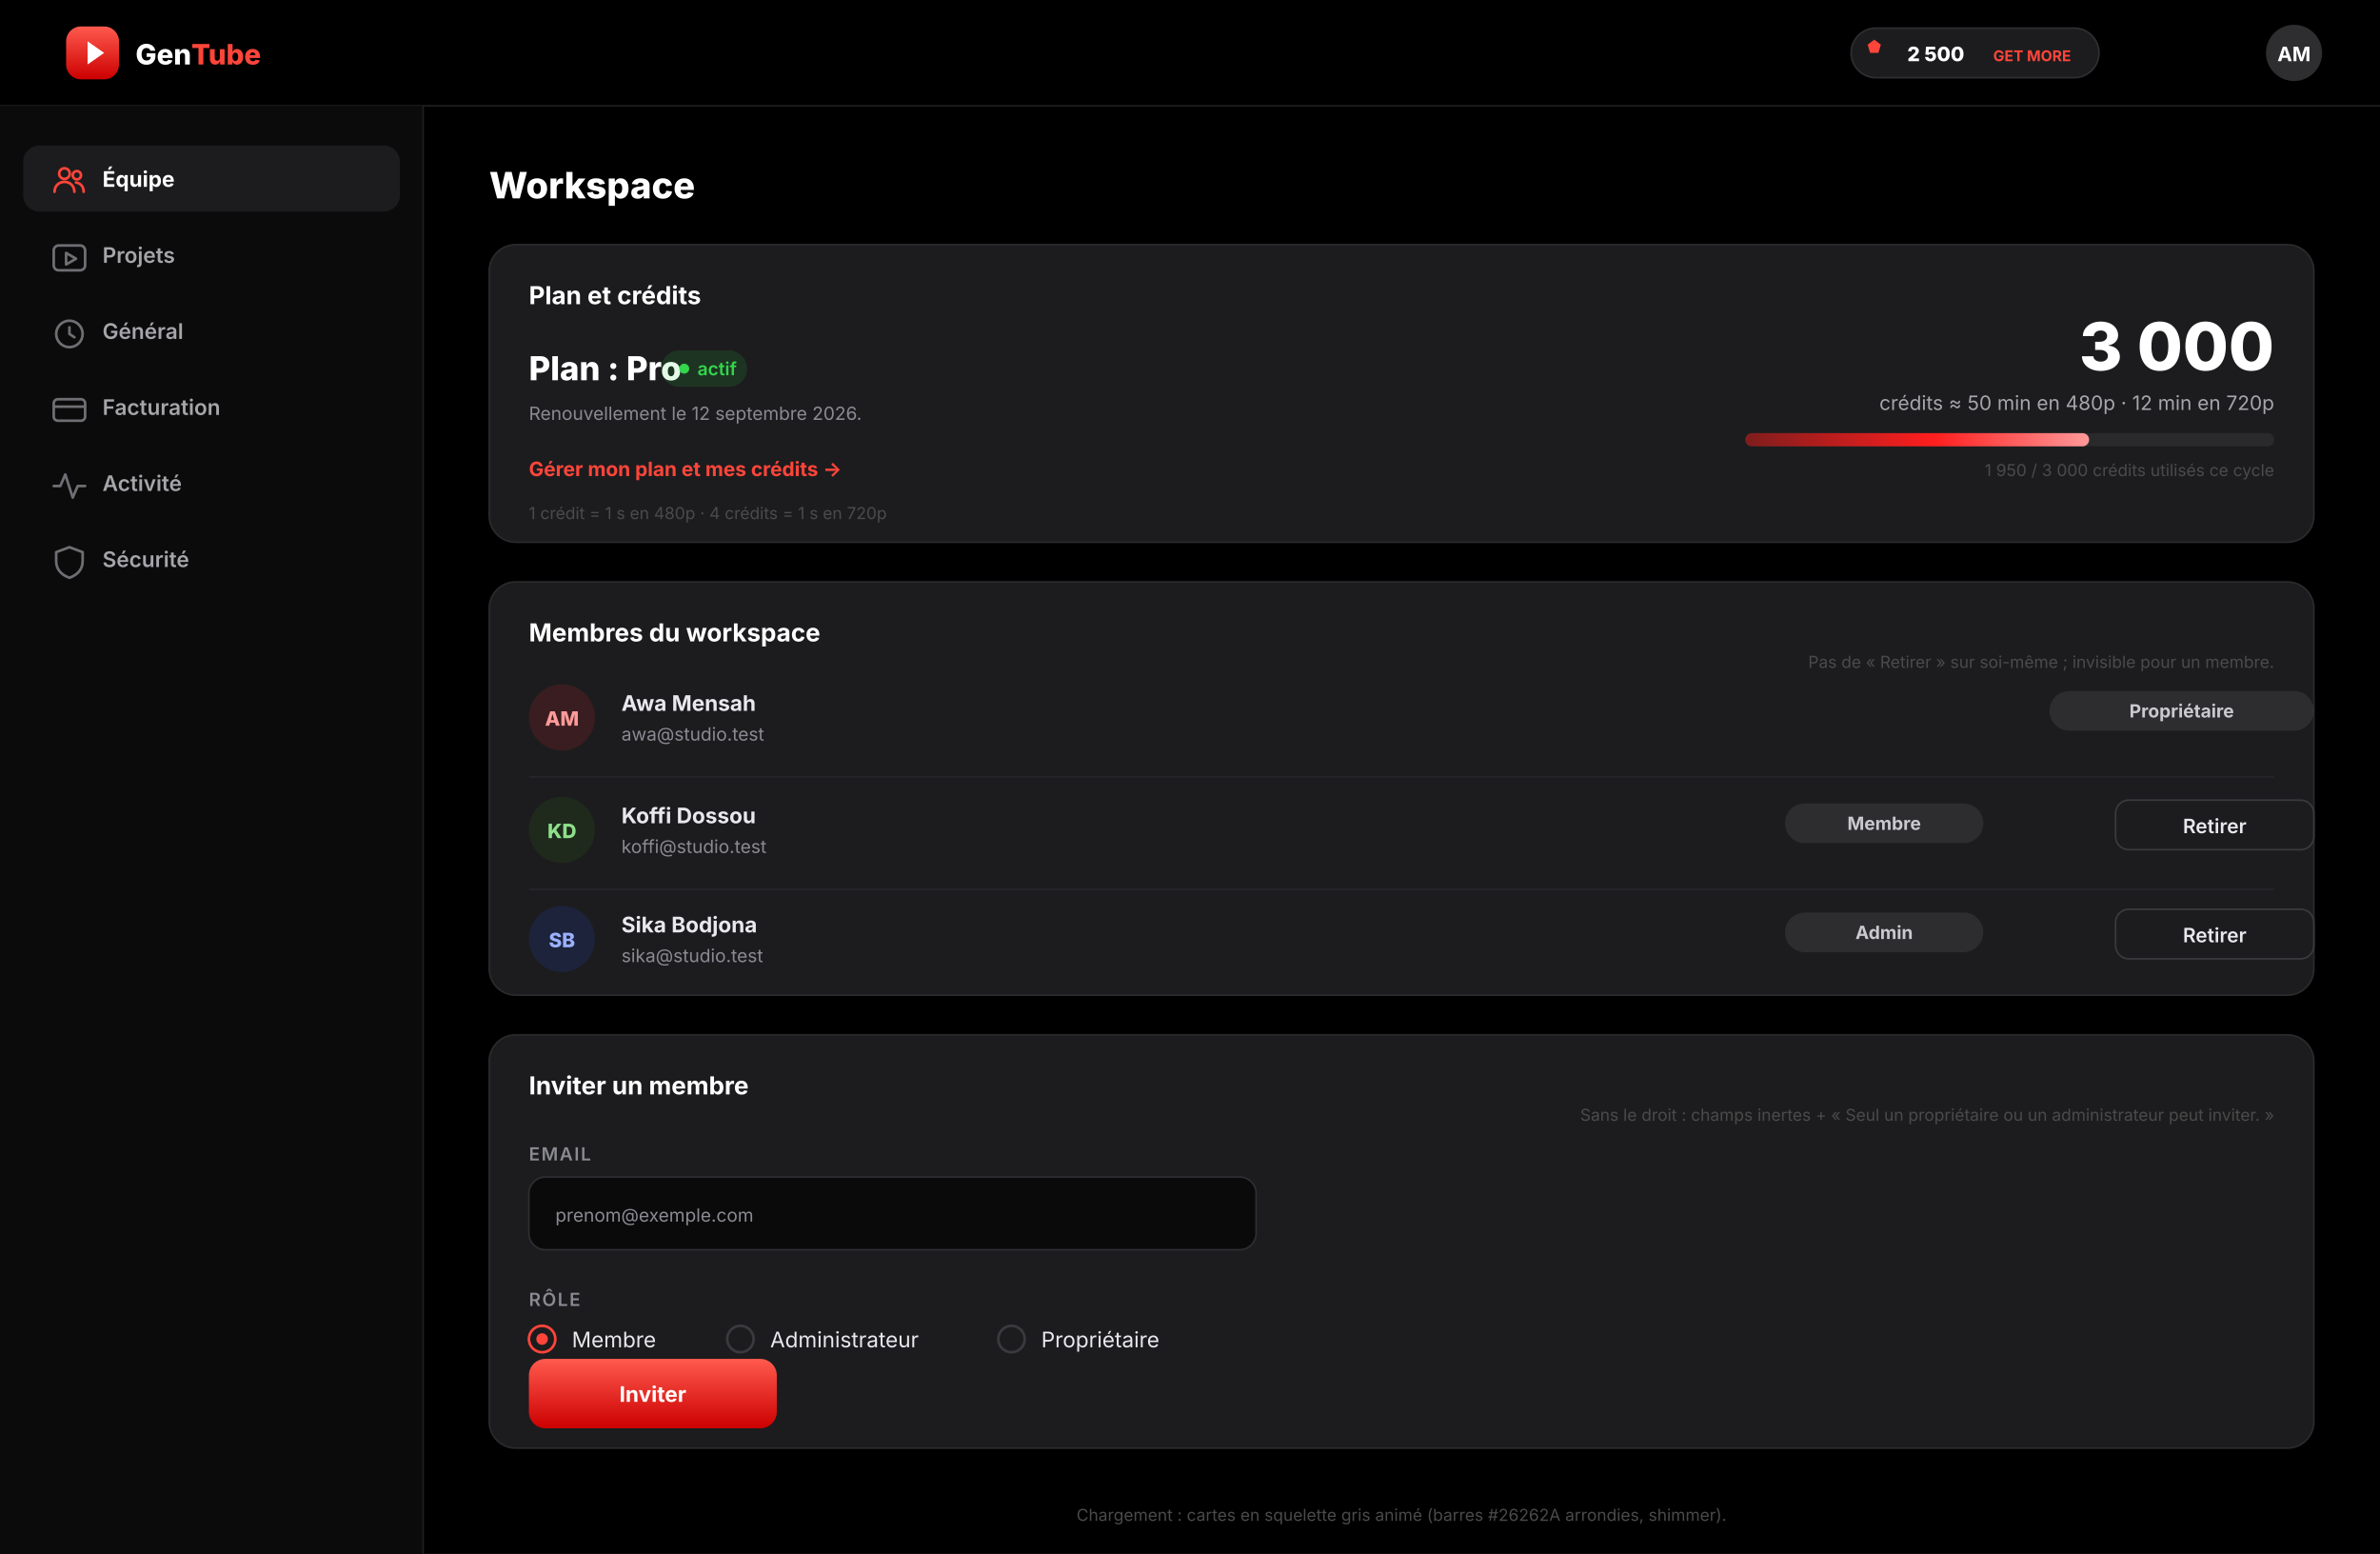
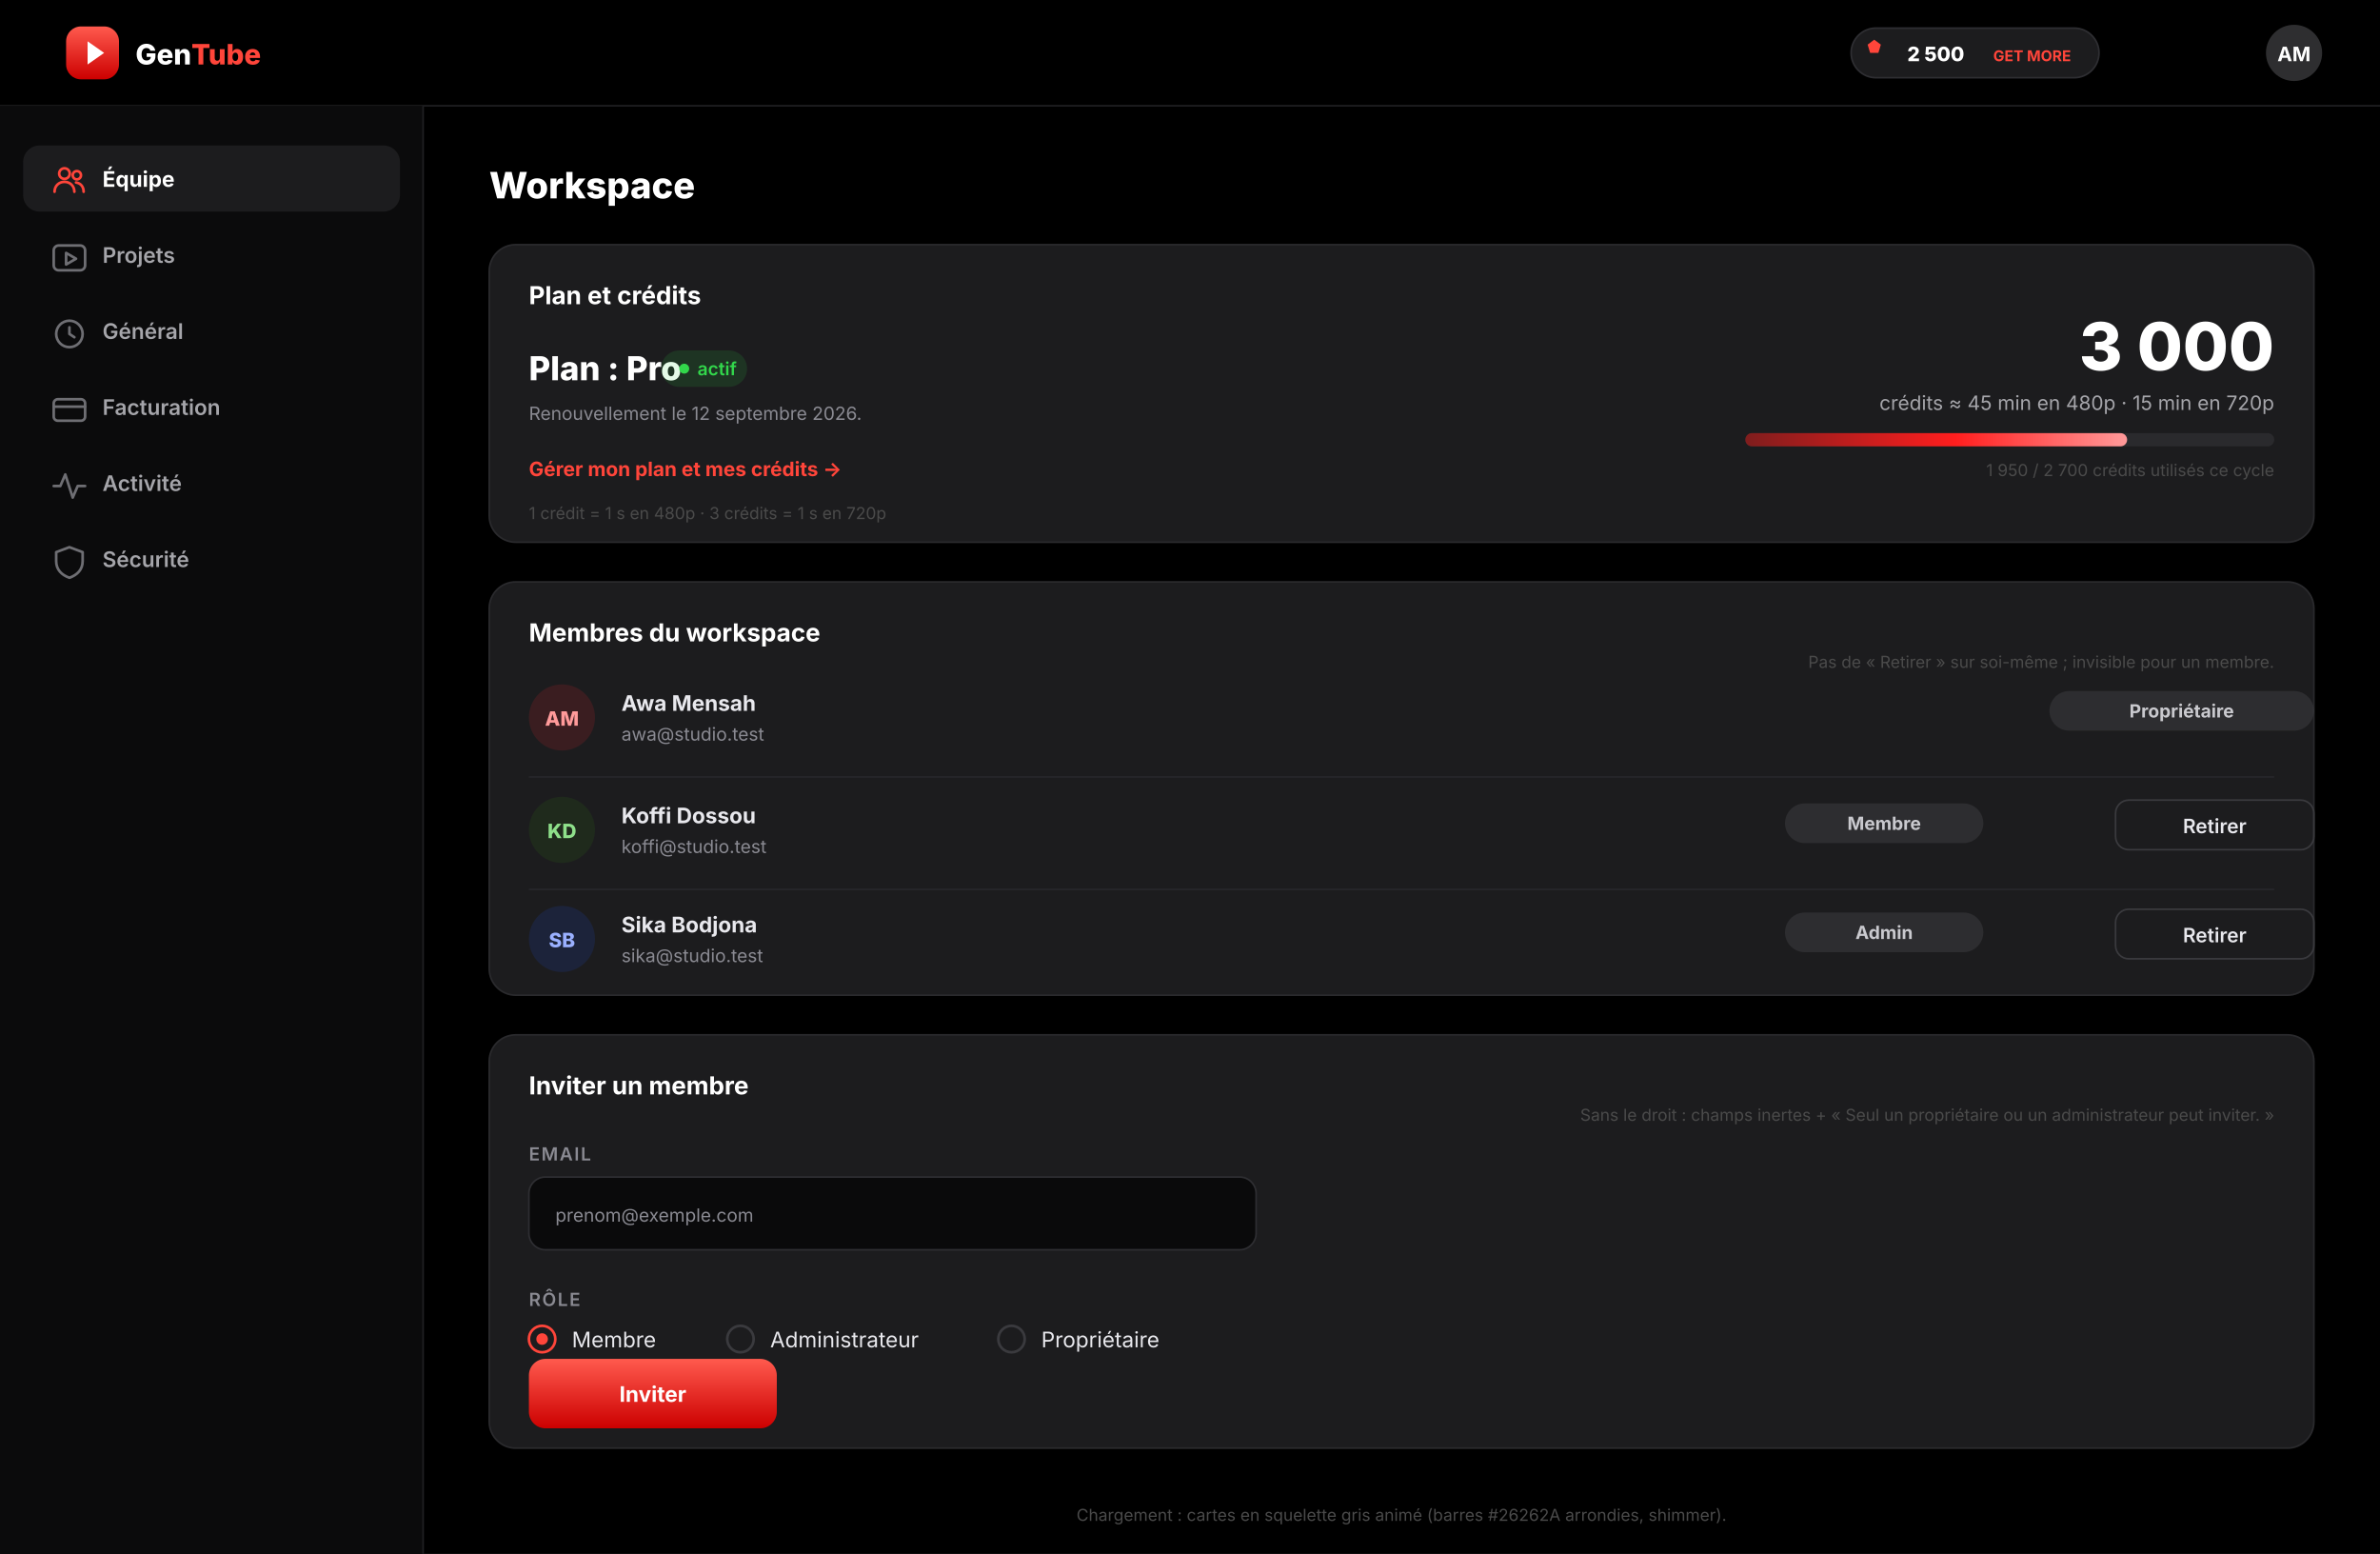
<svg xmlns="http://www.w3.org/2000/svg" width="1440" height="940" viewBox="0 0 1440 940" font-family="Plus Jakarta Sans, Inter, -apple-system, 'Segoe UI', sans-serif">
  <defs>
    <linearGradient id="red" x1="0" y1="0" x2="0" y2="1">
      <stop offset="0" stop-color="#FF5A4E" />
      <stop offset="1" stop-color="#CC0000" />
    </linearGradient>
    <linearGradient id="bar" x1="0" y1="0" x2="1" y2="0">
      <stop offset="0" stop-color="#7f1d1d" />
      <stop offset=".55" stop-color="#FF1E1E" />
      <stop offset="1" stop-color="#FF9A9A" />
    </linearGradient>
  </defs>
  <style>
    .h1{font-size:22px;font-weight:800;fill:#fff}
    .h2{font-size:15px;font-weight:700;fill:#fff}
    .big{font-size:40px;font-weight:800;fill:#fff}
    .body{font-size:13px;fill:#E8E8ED}
    .sub{font-size:12px;fill:#A5A5AA}
    .mut{font-size:11px;fill:#8A8A92}
    .tiny{font-size:10px;fill:#4A4A4A}
    .lbl{font-size:11px;font-weight:600;fill:#8A8A92;letter-spacing:.08em}
    .nav{font-size:13px;font-weight:600;fill:#A5A5AA}
    .navOn{font-size:13px;font-weight:700;fill:#fff}
    .btnT{font-size:13px;font-weight:700;fill:#fff}
    .card{fill:#1C1C1E;stroke:#2A2A2D}
    .field{fill:#0A0A0B;stroke:#2E2E32}
    .ghost{fill:none;stroke:#3A3A3E}
    .link{font-size:12px;font-weight:700;fill:#FF453A}
  </style>
  <rect width="1440" height="940" fill="#000000" />
  <rect width="1440" height="64" fill="#000" />
  <line x1="0" y1="64" x2="1440" y2="64" stroke="#1F1F22" />
  <g transform="translate(40,16)">
    <rect width="32" height="32" rx="9" fill="url(#red)" />
    <path d="M13 9 L23 16 L13 23 Z" fill="#fff" />
    <text x="42" y="23" font-size="17" font-weight="800" fill="#fff">Gen<tspan fill="#FF453A">Tube</tspan>
    </text>
  </g>
  <g transform="translate(1120,17)">
    <rect width="150" height="30" rx="15" fill="#1C1C1E" stroke="#2E2E32" />
    <path d="M18 8 l4 3 -1.5 5 -5 0 -1.5 -5 z" fill="#FF453A" transform="translate(-4,-1)" />
    <text x="34" y="20" font-size="12" font-weight="800" fill="#fff">2 500</text>
    <text x="86" y="20" font-size="9" font-weight="700" fill="#FF453A">GET MORE</text>
  </g>
  <circle cx="1388" cy="32" r="17" fill="#2E2E30" />
  <text x="1388" y="37" text-anchor="middle" font-size="12" font-weight="700" fill="#fff">AM</text>
  <rect x="0" y="64" width="256" height="876" fill="#0B0B0C" />
  <line x1="256" y1="64" x2="256" y2="940" stroke="#1F1F22" />
  <g stroke-width="1.6" fill="none" stroke-linecap="round" stroke-linejoin="round">
    <rect x="14" y="88" width="228" height="40" rx="10" fill="#1C1C1E" />
    <g transform="translate(30,98)" stroke="#FF453A">
      <circle cx="9" cy="7" r="3.2" />
      <path d="M3 18c0-3.6 2.7-6 6-6s6 2.4 6 6" />
      <circle cx="16.5" cy="8" r="2.5" />
      <path d="M16 12.4c2.8.4 4.6 2.5 4.6 5.6" />
    </g>
    <text x="62" y="113" class="navOn">Équipe</text>
    <g transform="translate(30,144)" stroke="#6E6E73">
      <rect x="2.5" y="4.5" width="19" height="15" rx="3" />
      <path d="M10 9l6 3.5-6 3.5z" />
    </g>
    <text x="62" y="159" class="nav">Projets</text>
    <g transform="translate(30,190)" stroke="#6E6E73">
      <circle cx="12" cy="12" r="8" />
      <path d="M12 8v4l3 2" />
    </g>
    <text x="62" y="205" class="nav">Général</text>
    <g transform="translate(30,236)" stroke="#6E6E73">
      <rect x="2.5" y="5.5" width="19" height="13" rx="2.5" />
      <path d="M2.5 10h19" />
    </g>
    <text x="62" y="251" class="nav">Facturation</text>
    <g transform="translate(30,282)" stroke="#6E6E73">
      <path d="M2.5 12h4l3-7 4.5 14 3-7h4.5" />
    </g>
    <text x="62" y="297" class="nav">Activité</text>
    <g transform="translate(30,328)" stroke="#6E6E73">
      <path d="M12 3l8 3v5.5c0 5-3.2 8.3-8 10-4.8-1.7-8-5-8-10V6z" />
    </g>
    <text x="62" y="343" class="nav">Sécurité</text>
  </g>
  <text x="296" y="120" class="h1">Workspace</text>
  <g transform="translate(296,148)">
    <rect width="1104" height="180" rx="16" class="card" />
    <text x="24" y="36" class="h2">Plan et crédits</text>
    <text x="24" y="82" font-size="20" font-weight="800" fill="#fff">Plan : Pro</text>
    <rect x="104" y="64" width="52" height="22" rx="11" fill="#32D74B" fill-opacity=".13" />
    <circle cx="118" cy="75" r="3" fill="#32D74B" />
    <text x="126" y="79" font-size="11" font-weight="600" fill="#32D74B">actif</text>
    <text x="24" y="106" class="mut">Renouvellement le 12 septembre 2026.</text>
    <text x="24" y="140" class="link">Gérer mon plan et mes crédits  →</text>
    <text x="1080" y="76" text-anchor="end" class="big">3 000</text>
-     <text x="1080" y="100" text-anchor="end" class="sub">crédits ≈ 50 min en 480p · 12 min en 720p</text>
+     <text x="1080" y="100" text-anchor="end" class="sub">crédits ≈ 45 min en 480p · 15 min en 720p</text>
    <rect x="760" y="114" width="320" height="8" rx="4" fill="#2A2A2D" />
-     <rect x="760" y="114" width="208" height="8" rx="4" fill="url(#bar)" />
-     <text x="1080" y="140" text-anchor="end" class="tiny">1 950 / 3 000 crédits utilisés ce cycle</text>
-     <text x="24" y="166" class="tiny">1 crédit = 1 s en 480p · 4 crédits = 1 s en 720p</text>
+     <rect x="760" y="114" width="231" height="8" rx="4" fill="url(#bar)" />
+     <text x="1080" y="140" text-anchor="end" class="tiny">1 950 / 2 700 crédits utilisés ce cycle</text>
+     <text x="24" y="166" class="tiny">1 crédit = 1 s en 480p · 3 crédits = 1 s en 720p</text>
  </g>
  <g transform="translate(296,352)">
    <rect width="1104" height="250" rx="16" class="card" />
    <text x="24" y="36" class="h2">Membres du workspace</text>
    <g transform="translate(24,58)">
      <circle cx="20" cy="24" r="20" fill="#3a1d20" />
      <text x="20" y="29" text-anchor="middle" font-size="12" font-weight="800" fill="#FF9A9A">AM</text>
      <text x="56" y="20" class="body" font-weight="700">Awa Mensah</text>
      <text x="56" y="38" class="mut">awa@studio.test</text>
      <rect x="920" y="8" width="160" height="24" rx="12" fill="#8E8E93" fill-opacity=".15" />
      <text x="1000" y="24" text-anchor="middle" font-size="11" font-weight="700" fill="#C9C9CE">Propriétaire</text>
    </g>
    <line x1="24" y1="118" x2="1080" y2="118" stroke="#26262A" />
    <g transform="translate(24,126)">
      <circle cx="20" cy="24" r="20" fill="#1f2a1c" />
      <text x="20" y="29" text-anchor="middle" font-size="12" font-weight="800" fill="#8ee08a">KD</text>
      <text x="56" y="20" class="body" font-weight="700">Koffi Dossou</text>
      <text x="56" y="38" class="mut">koffi@studio.test</text>
      <rect x="760" y="8" width="120" height="24" rx="12" fill="#8E8E93" fill-opacity=".15" />
      <text x="820" y="24" text-anchor="middle" font-size="11" font-weight="700" fill="#C9C9CE">Membre</text>
      <rect x="960" y="6" width="120" height="30" rx="8" class="ghost" />
      <text x="1020" y="26" text-anchor="middle" font-size="12" font-weight="600" fill="#E8E8ED">Retirer</text>
    </g>
    <line x1="24" y1="186" x2="1080" y2="186" stroke="#26262A" />
    <g transform="translate(24,192)">
      <circle cx="20" cy="24" r="20" fill="#1c233a" />
      <text x="20" y="29" text-anchor="middle" font-size="12" font-weight="800" fill="#9ab0ff">SB</text>
      <text x="56" y="20" class="body" font-weight="700">Sika Bodjona</text>
      <text x="56" y="38" class="mut">sika@studio.test</text>
      <rect x="760" y="8" width="120" height="24" rx="12" fill="#8E8E93" fill-opacity=".15" />
      <text x="820" y="24" text-anchor="middle" font-size="11" font-weight="700" fill="#C9C9CE">Admin</text>
      <rect x="960" y="6" width="120" height="30" rx="8" class="ghost" />
      <text x="1020" y="26" text-anchor="middle" font-size="12" font-weight="600" fill="#E8E8ED">Retirer</text>
    </g>
    <text x="1080" y="52" text-anchor="end" class="tiny">Pas de « Retirer » sur soi-même ; invisible pour un membre.</text>
  </g>
  <g transform="translate(296,626)">
    <rect width="1104" height="250" rx="16" class="card" />
    <text x="24" y="36" class="h2">Inviter un membre</text>
    <text x="24" y="76" class="lbl">EMAIL</text>
    <rect x="24" y="86" width="440" height="44" rx="10" class="field" />
    <text x="40" y="113" class="mut">prenom@exemple.com</text>
    <text x="24" y="164" class="lbl">RÔLE</text>
    <g transform="translate(24,176)">
      <circle cx="8" cy="8" r="8" stroke="#FF453A" fill="none" stroke-width="1.6" />
      <circle cx="8" cy="8" r="3.5" fill="#FF453A" />
      <text x="26" y="13" class="body">Membre</text>
      <circle cx="128" cy="8" r="8" class="ghost" stroke-width="1.6" />
      <text x="146" y="13" class="body">Administrateur</text>
      <circle cx="292" cy="8" r="8" class="ghost" stroke-width="1.6" />
      <text x="310" y="13" class="body">Propriétaire</text>
    </g>
    <rect x="24" y="196" width="150" height="42" rx="10" fill="url(#red)" />
    <text x="99" y="222" text-anchor="middle" class="btnT">Inviter</text>
    <text x="1080" y="52" text-anchor="end" class="tiny">Sans le droit : champs inertes + « Seul un propriétaire ou un administrateur peut inviter. »</text>
  </g>
  <g transform="translate(296,900)" opacity=".55">
    <rect width="1104" height="0" fill="none" />
  </g>
  <text x="848" y="920" text-anchor="middle" class="tiny">Chargement : cartes en squelette gris animé (barres #26262A arrondies, shimmer).</text>
</svg>
